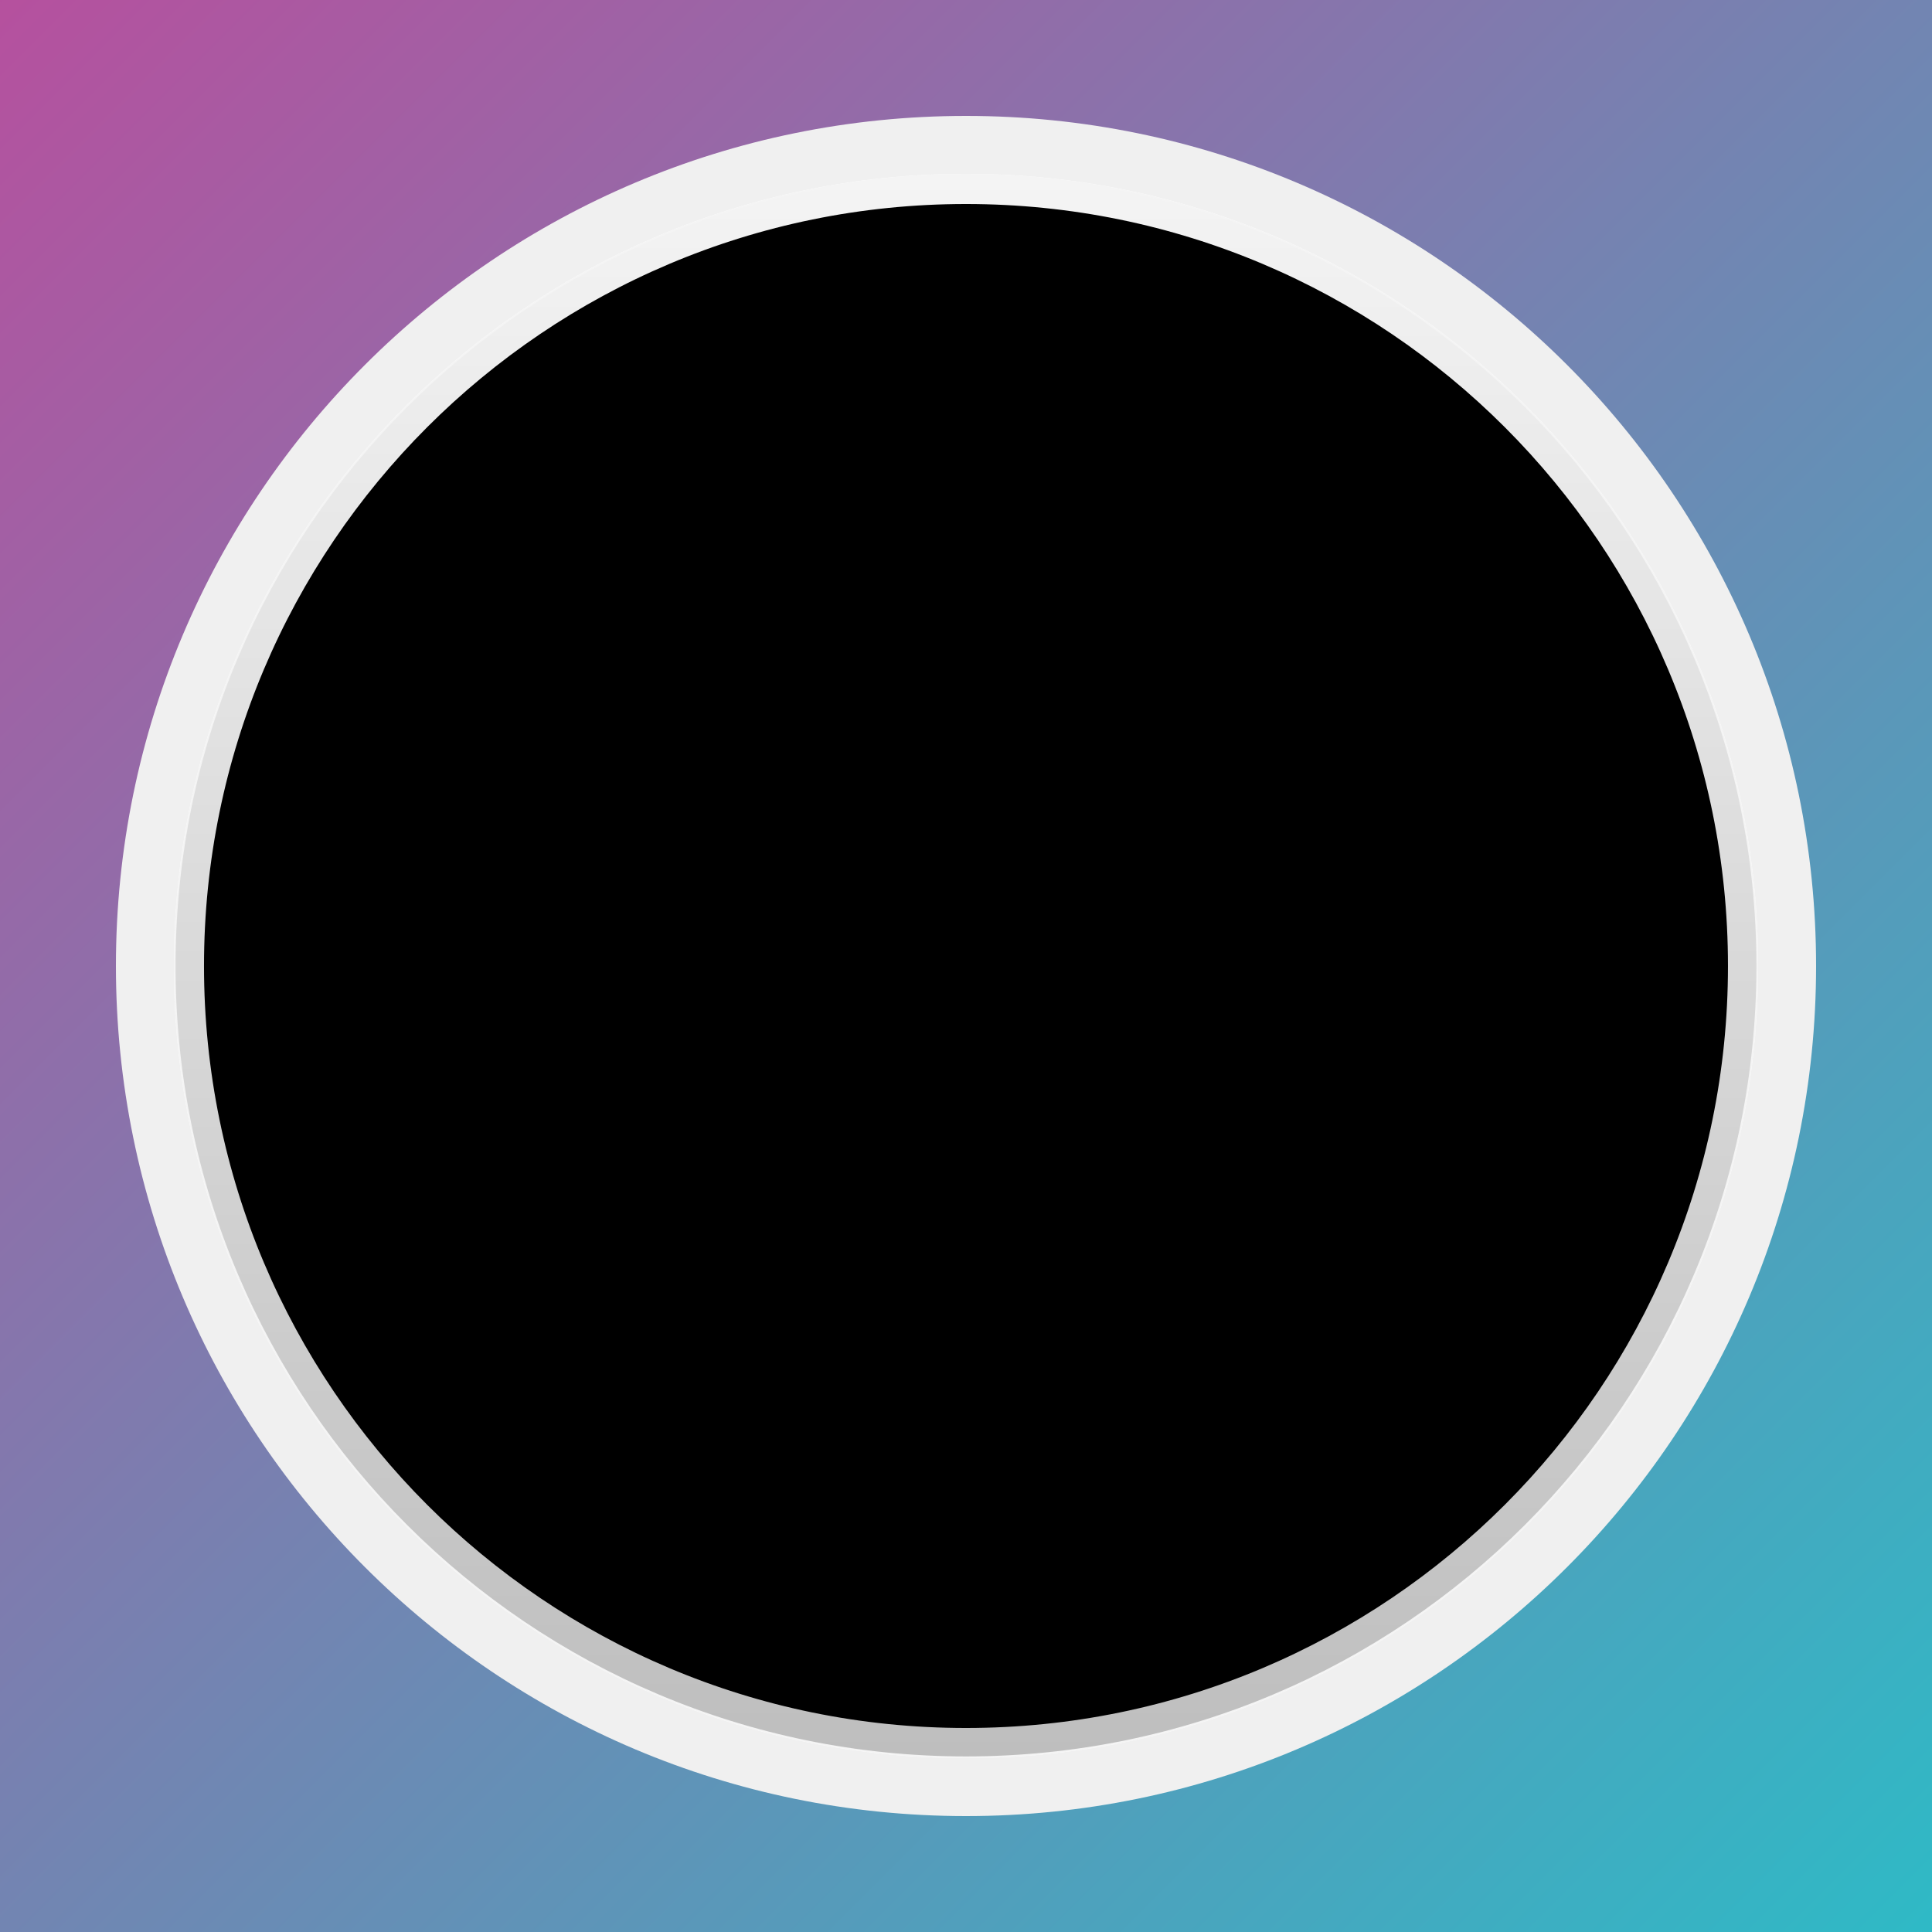
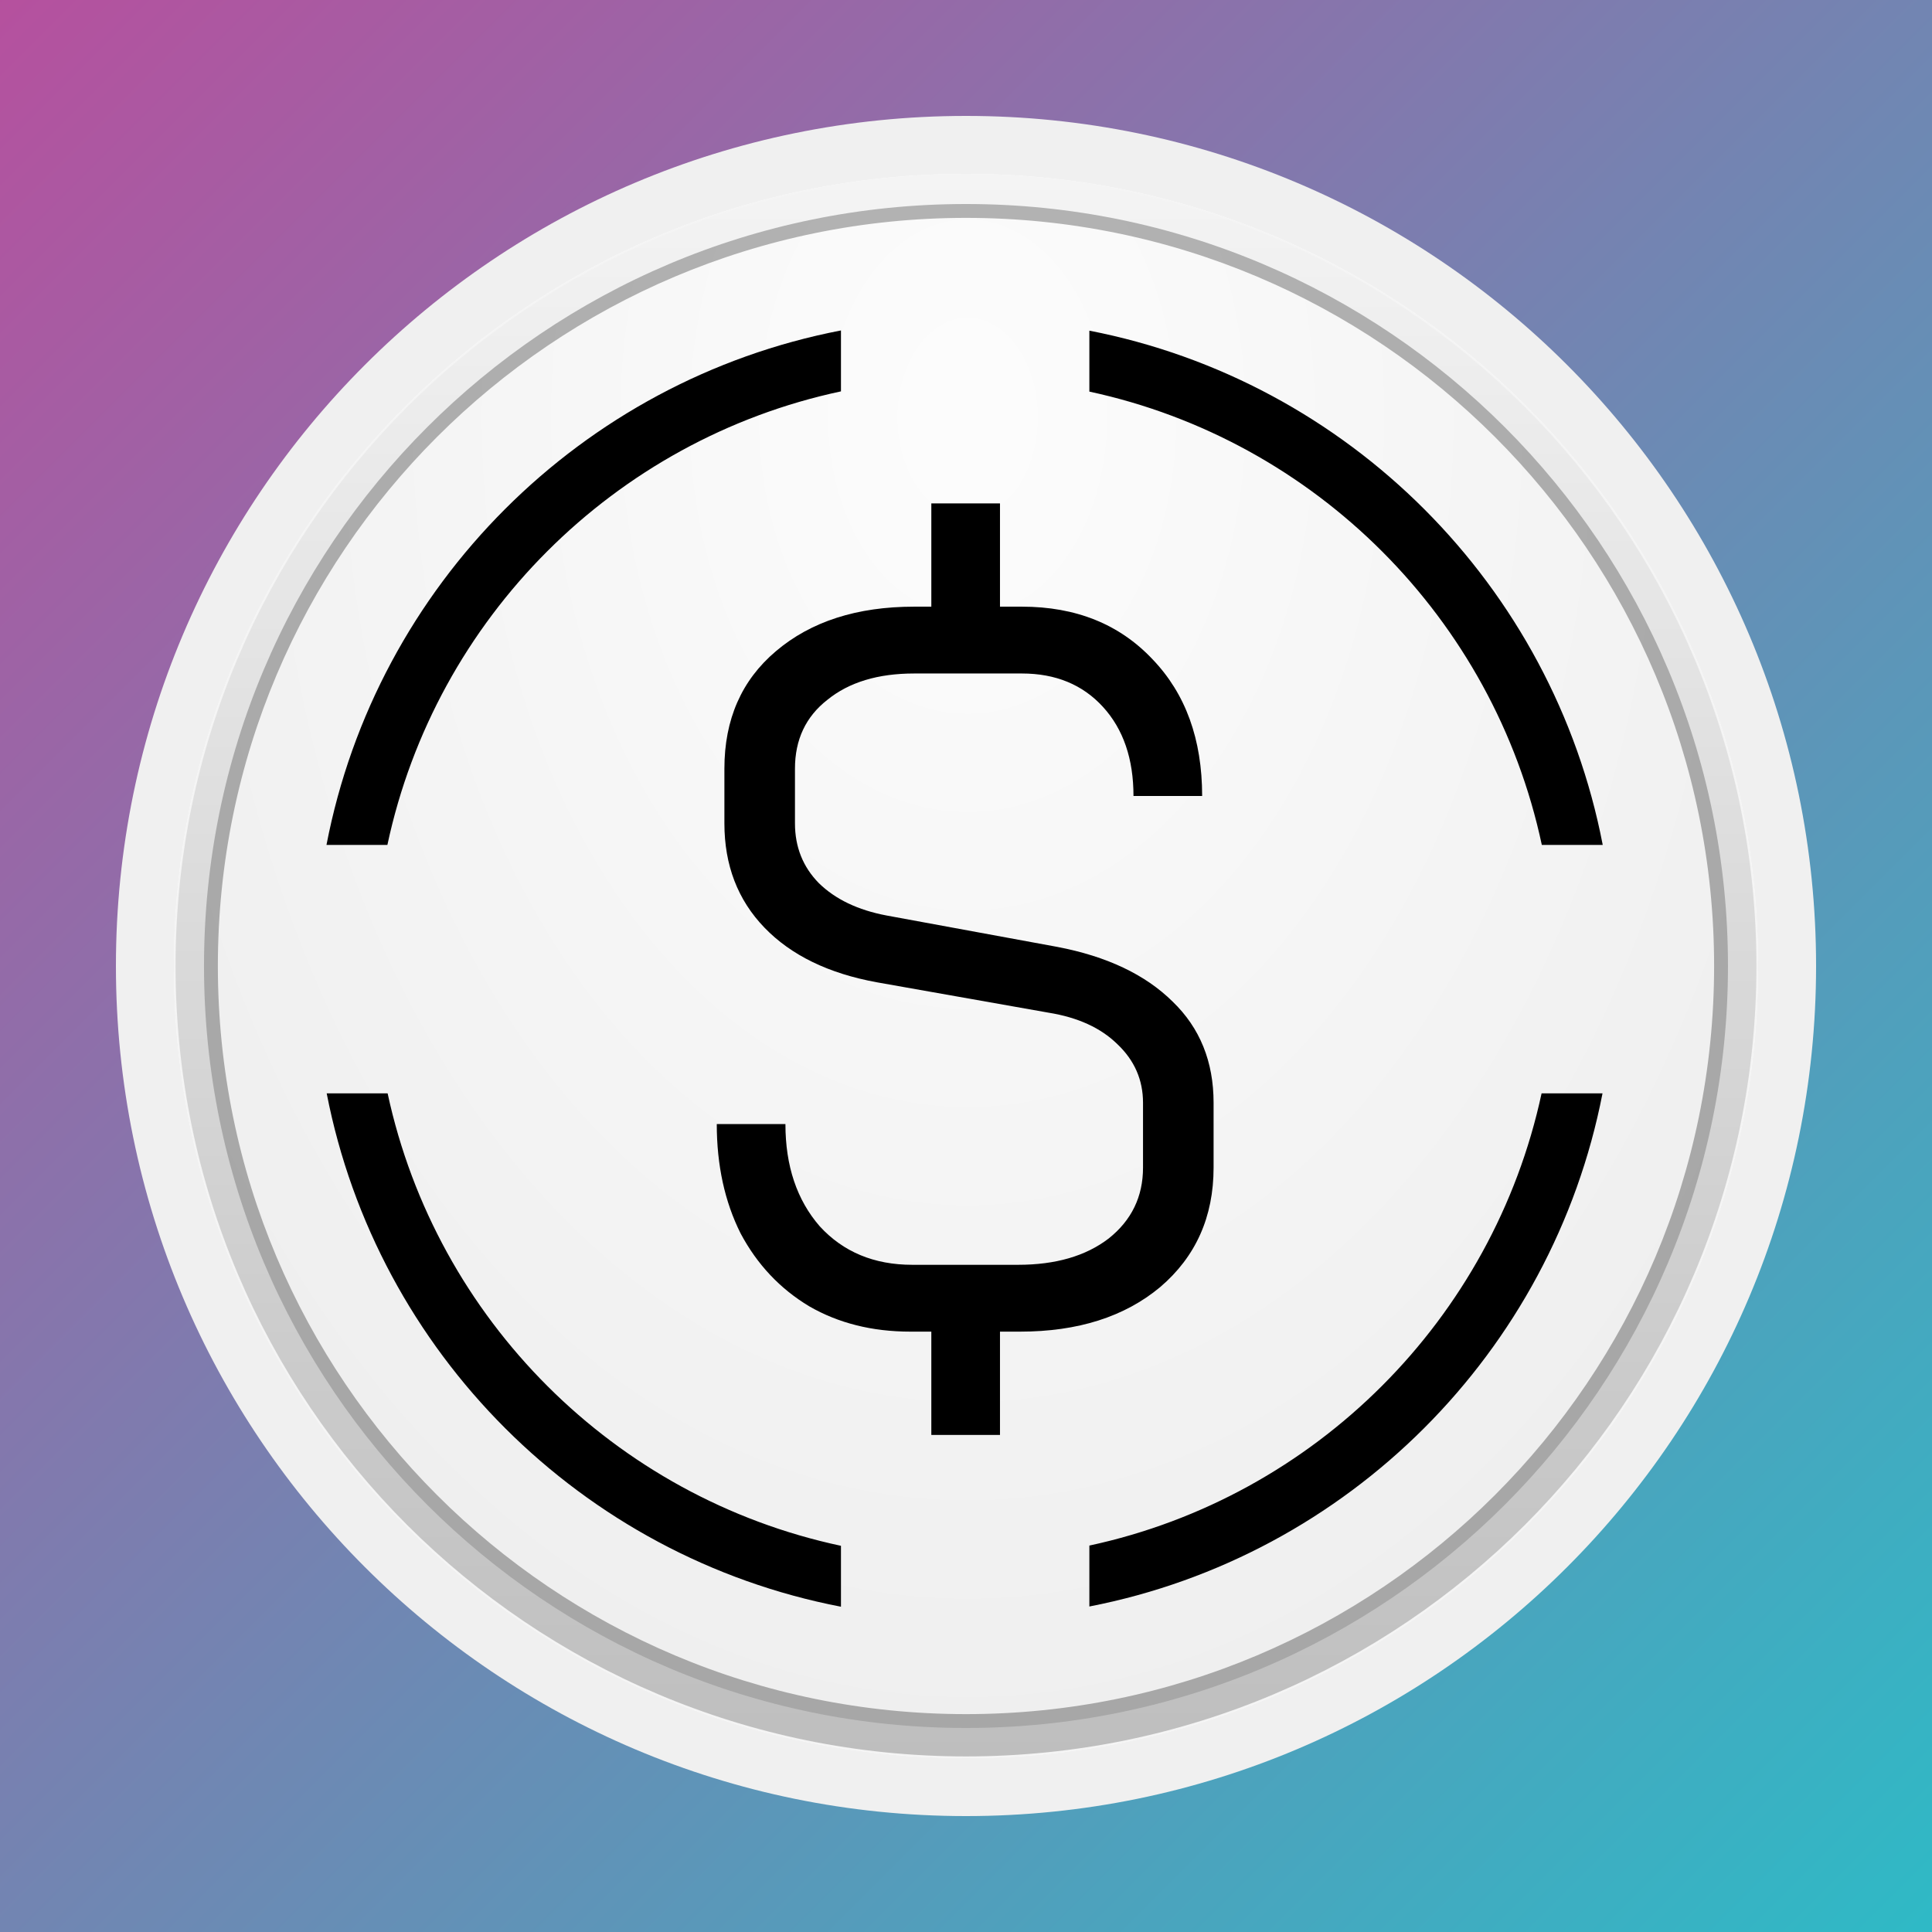
<svg xmlns="http://www.w3.org/2000/svg" viewBox="0 0 200 200">
  <defs>
    <linearGradient id="aave" x1="0%" y1="0%" x2="100%" y2="100%">
      <stop offset="0%" stop-color="#B6509E" />
      <stop offset="100%" stop-color="#2EBAC6" />
    </linearGradient>
    <mask id="frame">
      <rect width="200" height="200" fill="white" />
      <circle cx="100" cy="100" r="88" fill="black" />
    </mask>
    <clipPath id="inner">
      <circle cx="100" cy="100" r="82" />
    </clipPath>
  </defs>
  <rect width="200" height="200" fill="url(#aave)" mask="url(#frame)" />
  <circle cx="100" cy="100" r="82" fill="white" />
  <g clip-path="url(#inner)">
-     <svg x="18" y="18" width="164" height="164" viewBox="0 0 398 398">
+     <svg fill="none" x="18" y="18" width="164" height="164" viewBox="0 0 398 398">
      <rect width="398" height="398" fill="#f4f4f4" />
      <path d="M198.993 7.526H199.001C304.746 7.526 390.47 93.251 390.47 198.996V199.004C390.47 304.749 304.746 390.473 199.001 390.474H198.993C93.247 390.473 7.523 304.749 7.523 199.004V198.996C7.523 93.251 93.247 7.526 198.993 7.526Z" fill="white" stroke="#111111" stroke-width="7.054" />
      <path d="M199.001 4H198.993C91.3 4 3.997 91.303 3.997 198.996V199.004C3.997 306.697 91.3 394 198.993 394H199.001C306.694 394 393.997 306.697 393.997 199.004V198.996C393.997 91.303 306.694 4 199.001 4Z" fill="url(#g1)" fill-opacity="0.7" />
      <path d="M199.001 4H198.993C91.3 4 3.997 91.303 3.997 198.996V199.004C3.997 306.697 91.3 394 198.993 394H199.001C306.694 394 393.997 306.697 393.997 199.004V198.996C393.997 91.303 306.694 4 199.001 4Z" stroke="url(#g2)" stroke-width="7.143" />
      <path d="M53.698 230.994C65.927 287.819 110.722 332.538 167.587 344.661V359.964C102.424 347.412 51.054 296.118 38.391 230.994H53.698ZM358.909 230.994C346.264 296.024 295.024 347.264 229.993 359.909V344.602C286.725 332.393 331.393 287.726 343.602 230.994H358.909ZM229.993 39.39C295.117 52.053 346.412 103.423 358.964 168.587H343.661C331.538 111.722 286.818 66.927 229.993 54.698V39.39ZM167.587 54.639C110.629 66.781 65.781 111.629 53.639 168.587H38.335C50.906 103.33 102.33 51.905 167.587 39.335V54.639Z" fill="black" />
      <path d="M221.912 194.195C234.369 196.569 244.031 201.147 250.899 207.931C257.766 214.544 261.2 223.023 261.2 233.368V249.648C261.2 262.027 256.728 272.032 247.784 279.664C238.841 287.125 227.102 290.856 212.569 290.856H207.538V316.802H190.289V290.856H185.019C175.437 290.856 166.972 288.736 159.625 284.497C152.279 280.088 146.529 273.983 142.377 266.182C138.384 258.212 136.388 249.054 136.388 238.71H153.636C153.636 249.224 156.511 257.788 162.261 264.401C168.17 270.845 175.916 274.067 185.498 274.067H212.09C221.512 274.067 229.099 271.863 234.848 267.454C240.598 262.875 243.472 256.94 243.472 249.648V233.368C243.472 227.602 241.316 222.684 237.004 218.614C232.852 214.544 227.102 211.916 219.756 210.729L176.634 203.098C164.497 200.893 155.074 196.314 148.366 189.361C141.658 182.409 138.304 173.675 138.304 163.161V149.425C138.304 137.046 142.617 127.21 151.241 119.918C160.025 112.456 171.604 108.726 185.977 108.726H190.289V82.779H207.538V108.726H213.048C226.623 108.726 237.563 113.135 245.868 121.953C254.173 130.602 258.325 142.048 258.325 156.293H241.077C241.077 146.966 238.521 139.505 233.411 133.908C228.3 128.312 221.512 125.514 213.048 125.514H185.977C176.874 125.514 169.607 127.719 164.177 132.128C158.747 136.367 156.032 142.133 156.032 149.425V163.161C156.032 169.096 158.028 174.099 162.021 178.169C166.174 182.239 171.843 184.952 179.03 186.309L221.912 194.195Z" fill="black" />
      <defs>
        <radialGradient id="g1" cx="0" cy="0" r="1" gradientUnits="userSpaceOnUse" gradientTransform="translate(199.416 60.945) rotate(90) scale(411.145 289.405)">
          <stop offset="0.031" stop-color="#FAFAFA" />
          <stop offset="1" stop-color="#E3E3E3" />
        </radialGradient>
        <linearGradient id="g2" x1="198.997" y1="0.321" x2="198.997" y2="397.679" gradientUnits="userSpaceOnUse">
          <stop stop-color="#F4F4F4" />
          <stop offset="1" stop-color="#BEBEBE" />
        </linearGradient>
      </defs>
    </svg>
  </g>
</svg>
